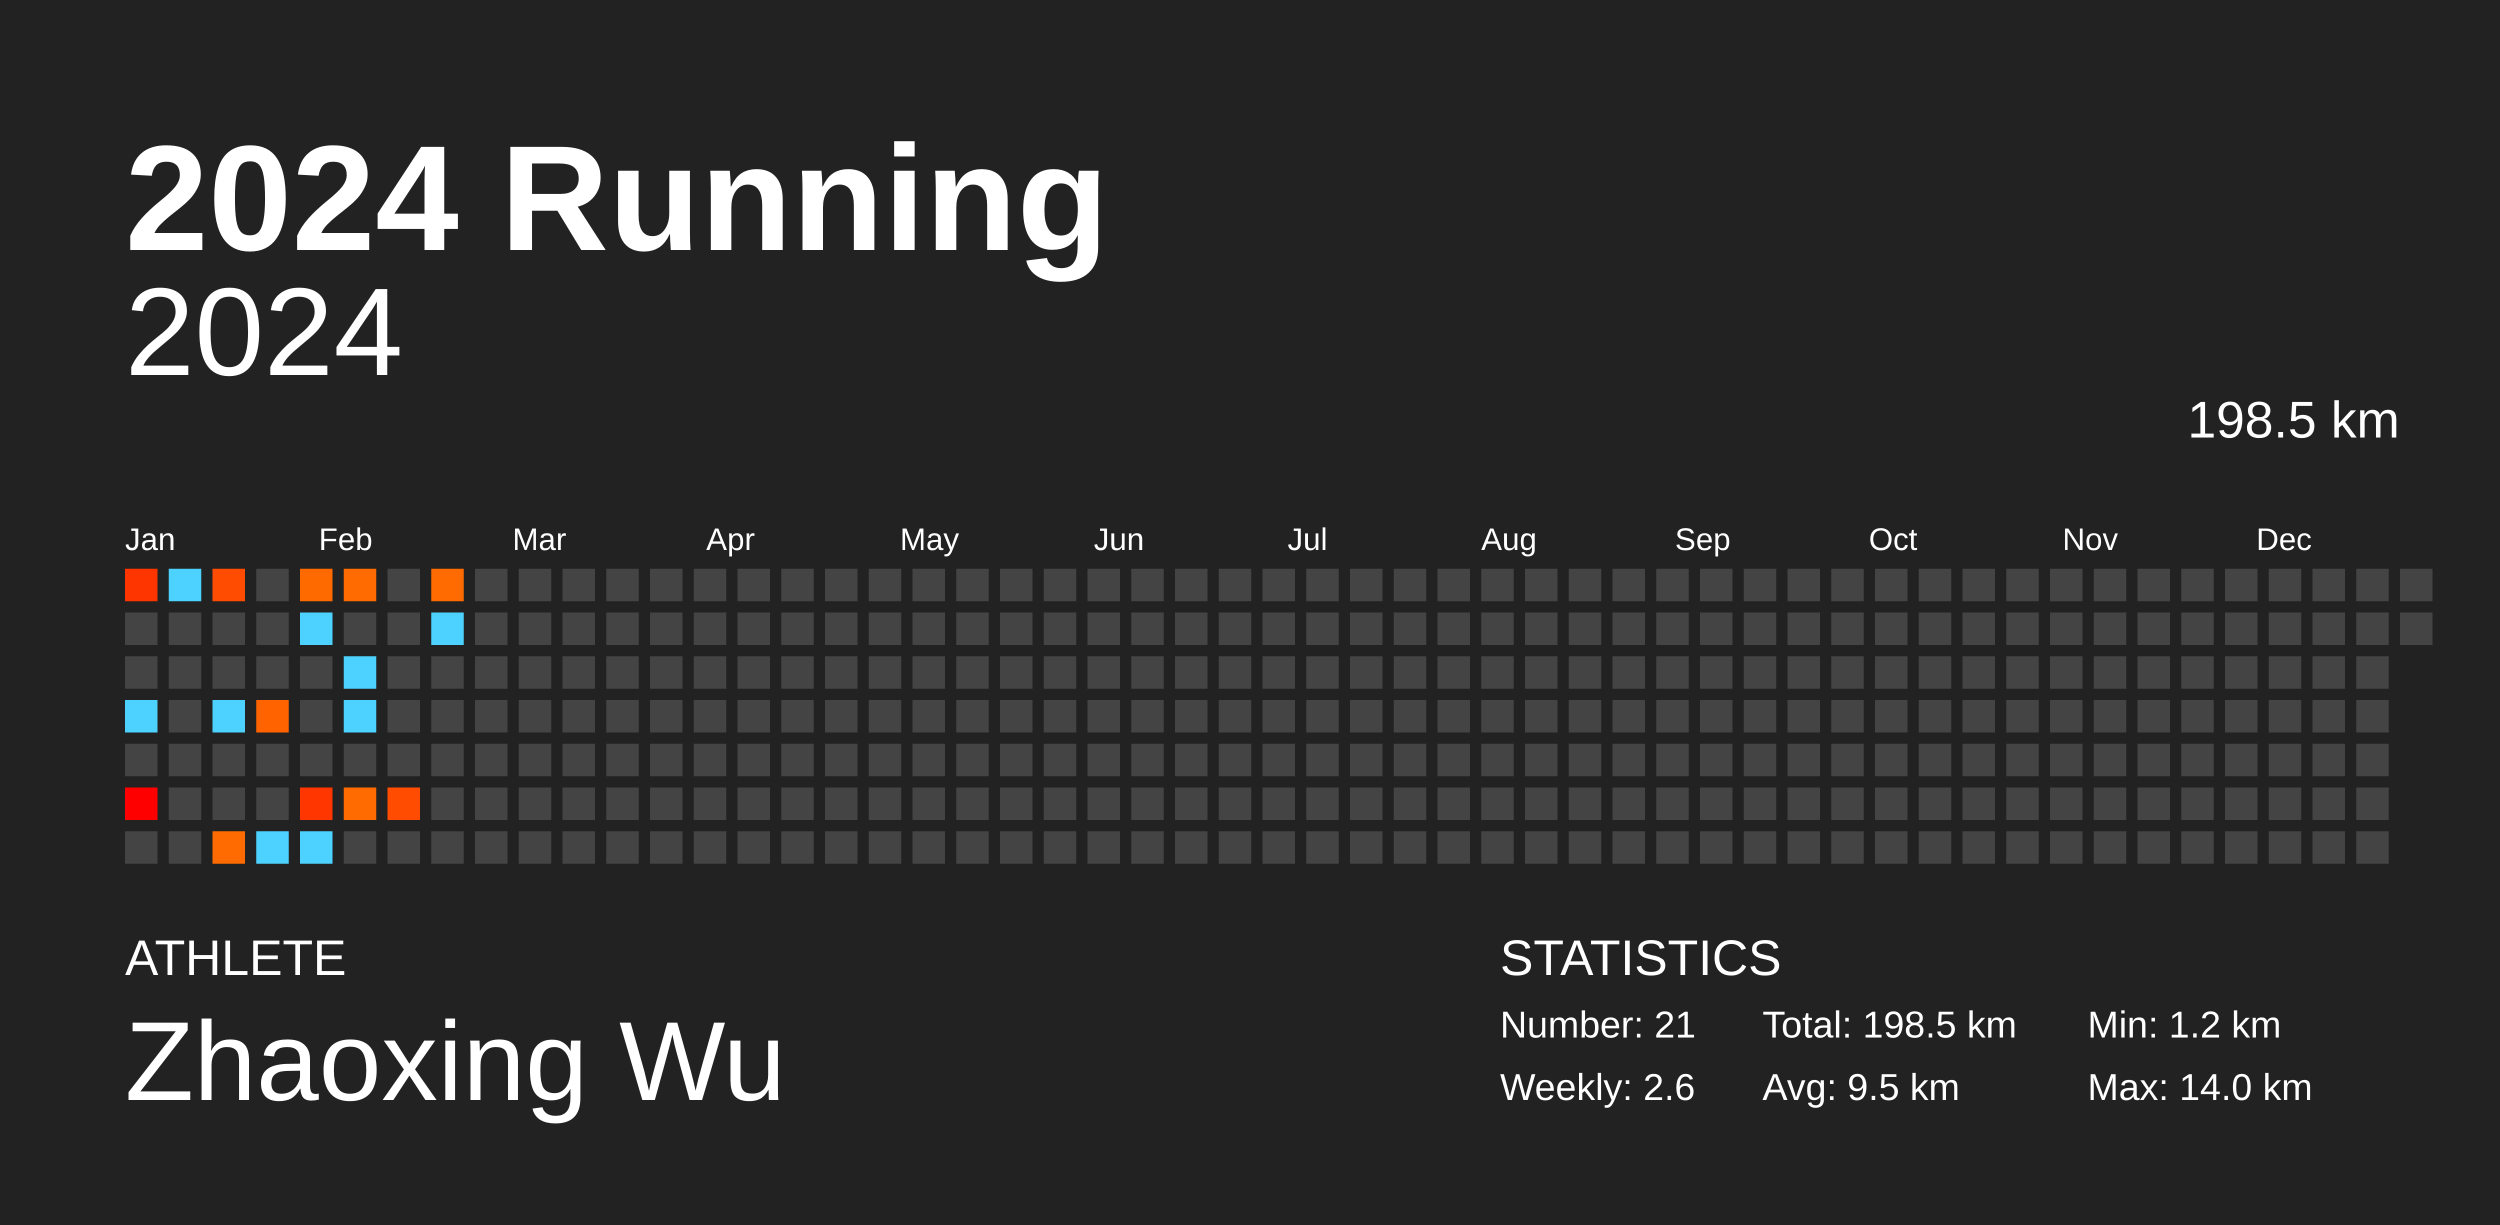
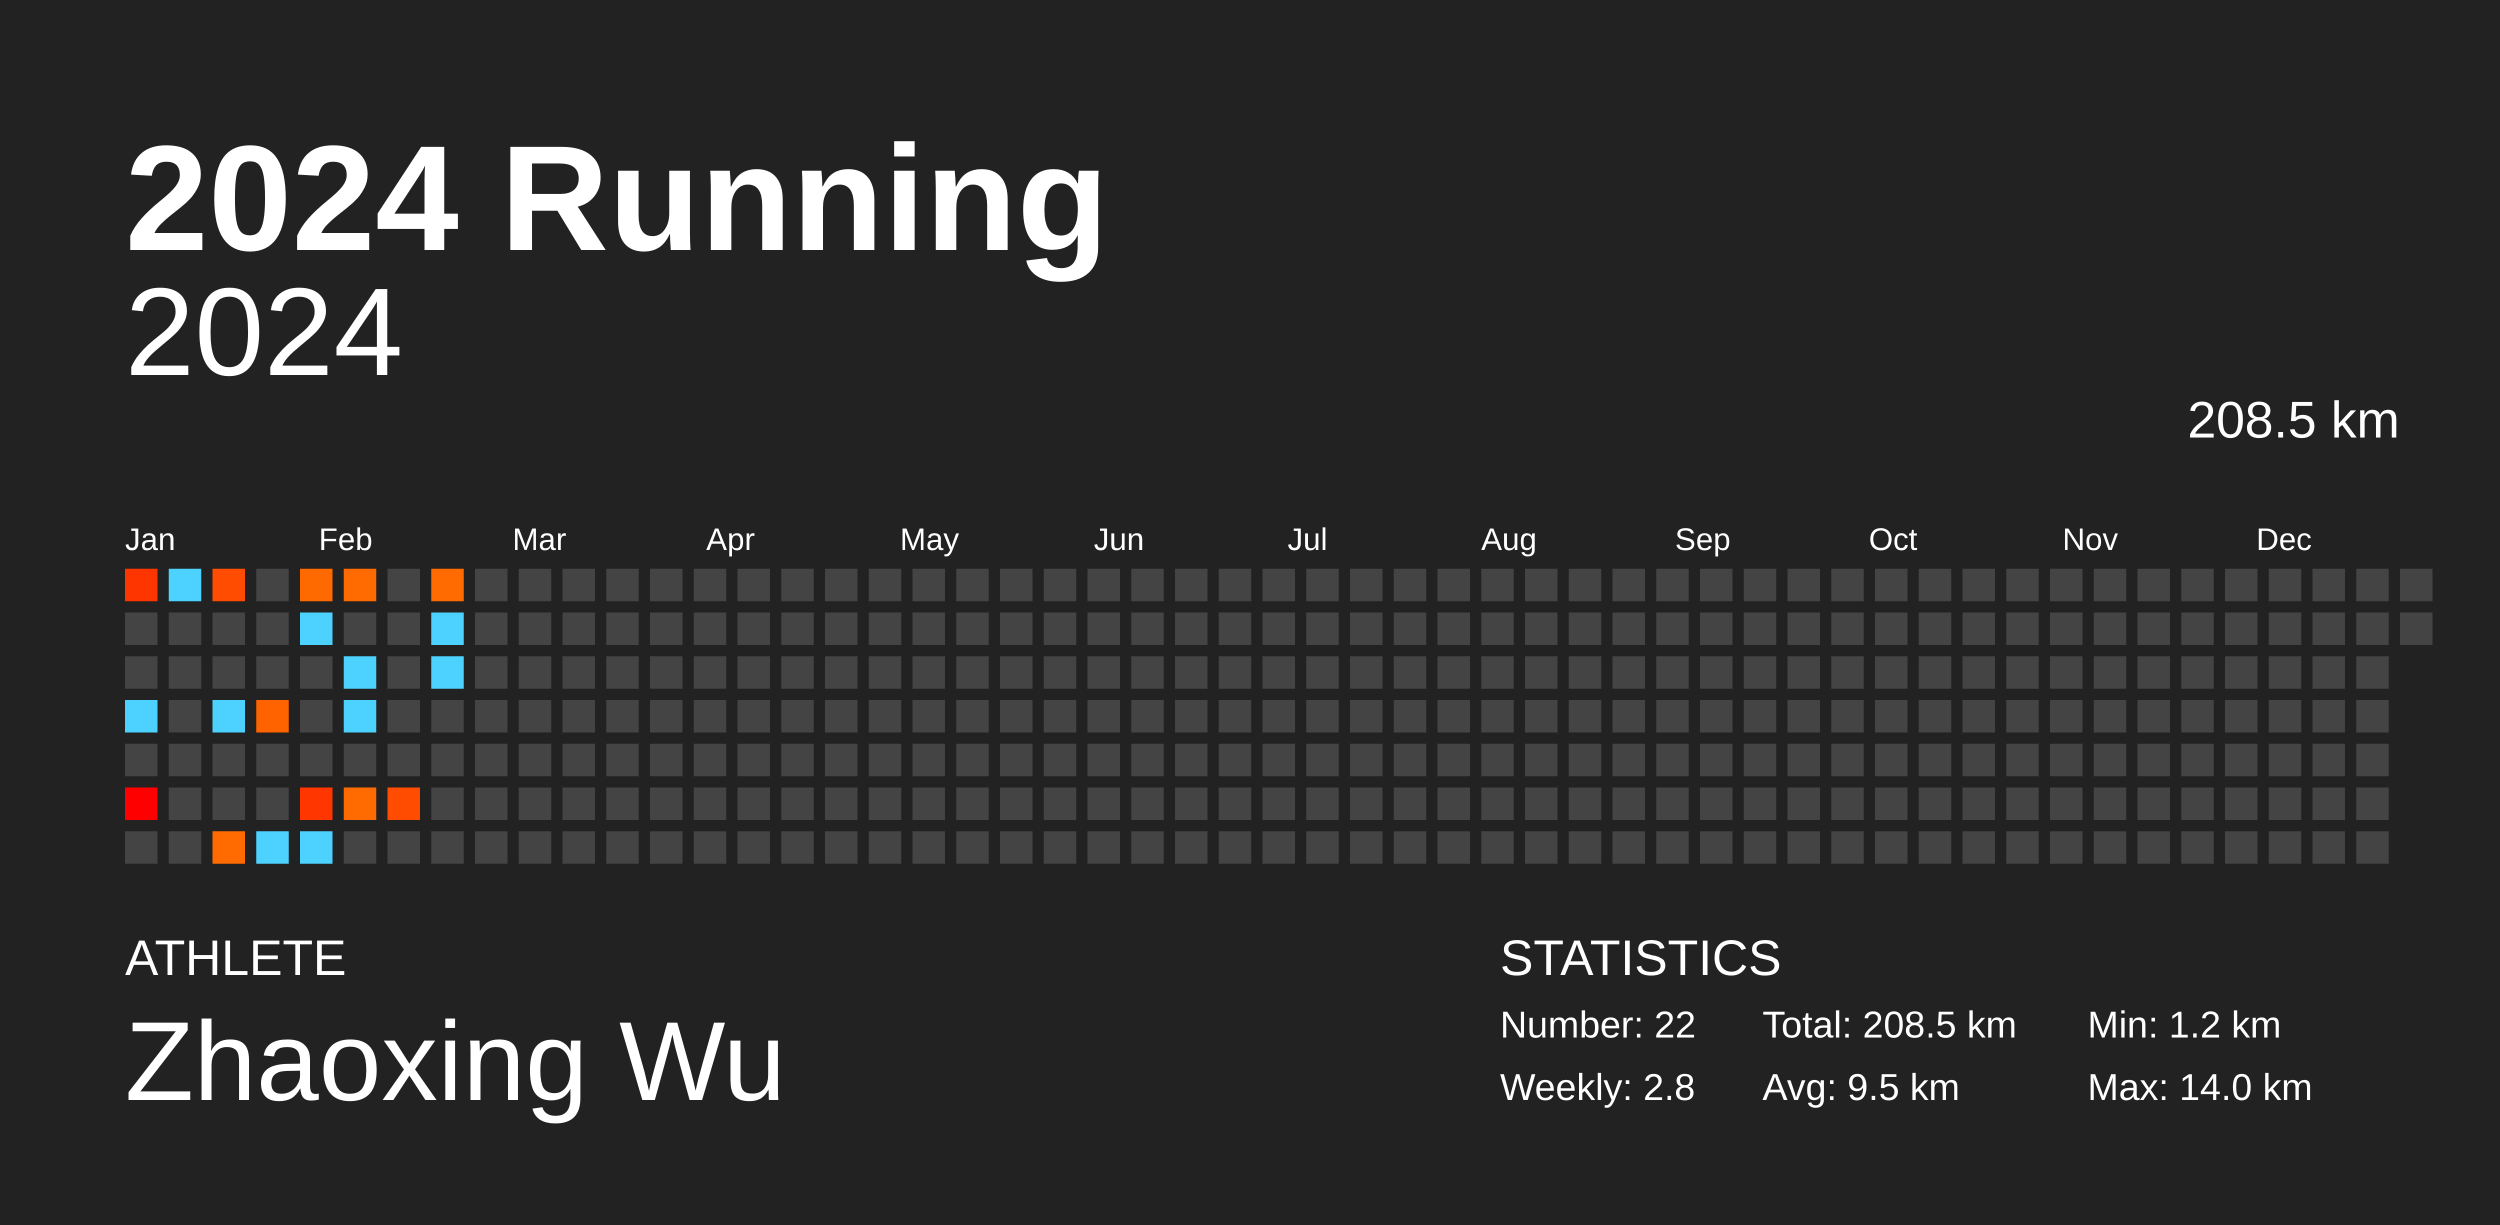
<svg xmlns="http://www.w3.org/2000/svg" baseProfile="full" height="98mm" version="1.1" viewBox="0,0,200,98" width="200mm">
  <defs />
  <rect fill="#222222" height="98" width="200" x="0" y="0" />
  <text fill="#FFFFFF" style="font-size:12px; font-family:Arial; font-weight:bold;" x="10" y="20">2024 Running</text>
  <text fill="#FFFFFF" style="font-size:4px; font-family:Arial" x="10" y="78">ATHLETE</text>
  <text fill="#FFFFFF" style="font-size:9px; font-family:Arial" x="10" y="88">Zhaoxing Wu</text>
  <text fill="#FFFFFF" style="font-size:4px; font-family:Arial" x="120" y="78">STATISTICS</text>
-   <text fill="#FFFFFF" style="font-size:3px; font-family:Arial" x="120" y="83">Number: 21</text>
-   <text fill="#FFFFFF" style="font-size:3px; font-family:Arial" x="120" y="88">Weekly: 2.6</text>
-   <text fill="#FFFFFF" style="font-size:3px; font-family:Arial" x="141" y="83">Total: 198.5 km</text>
+   <text fill="#FFFFFF" style="font-size:3px; font-family:Arial" x="120" y="83">Number: 22</text>
+   <text fill="#FFFFFF" style="font-size:3px; font-family:Arial" x="120" y="88">Weekly: 2.8</text>
+   <text fill="#FFFFFF" style="font-size:3px; font-family:Arial" x="141" y="83">Total: 208.5 km</text>
  <text fill="#FFFFFF" style="font-size:3px; font-family:Arial" x="141" y="88">Avg: 9.5 km</text>
  <text fill="#FFFFFF" style="font-size:3px; font-family:Arial" x="167" y="83">Min: 1.2 km</text>
  <text fill="#FFFFFF" style="font-size:3px; font-family:Arial" x="167" y="88">Max: 14.0 km</text>
  <text alignment-baseline="hanging" fill="#FFFFFF" style="font-size:10.0px; font-family:Arial;" x="10" y="30">2024</text>
-   <text alignment-baseline="hanging" fill="#FFFFFF" style="font-size:4.125px; font-family:Arial;" x="175" y="35">198.5 km</text>
+   <text alignment-baseline="hanging" fill="#FFFFFF" style="font-size:4.125px; font-family:Arial;" x="175" y="35">208.5 km</text>
  <text fill="#FFFFFF" style="font-size:2.5px; font-family:Arial" x="10.0" y="44">Jan</text>
  <text fill="#FFFFFF" style="font-size:2.5px; font-family:Arial" x="25.5" y="44">Feb</text>
  <text fill="#FFFFFF" style="font-size:2.5px; font-family:Arial" x="41.0" y="44">Mar</text>
  <text fill="#FFFFFF" style="font-size:2.5px; font-family:Arial" x="56.5" y="44">Apr</text>
  <text fill="#FFFFFF" style="font-size:2.5px; font-family:Arial" x="72.0" y="44">May</text>
  <text fill="#FFFFFF" style="font-size:2.5px; font-family:Arial" x="87.5" y="44">Jun</text>
  <text fill="#FFFFFF" style="font-size:2.5px; font-family:Arial" x="103.0" y="44">Jul</text>
  <text fill="#FFFFFF" style="font-size:2.5px; font-family:Arial" x="118.5" y="44">Aug</text>
  <text fill="#FFFFFF" style="font-size:2.5px; font-family:Arial" x="134.0" y="44">Sep</text>
  <text fill="#FFFFFF" style="font-size:2.5px; font-family:Arial" x="149.5" y="44">Oct</text>
  <text fill="#FFFFFF" style="font-size:2.5px; font-family:Arial" x="165.0" y="44">Nov</text>
  <text fill="#FFFFFF" style="font-size:2.5px; font-family:Arial" x="180.5" y="44">Dec</text>
  <rect fill="#ff3500" height="2.6" width="2.6" x="10.0" y="45.5" />
  <rect fill="#444444" height="2.6" width="2.6" x="10.0" y="49.0" />
  <rect fill="#444444" height="2.6" width="2.6" x="10.0" y="52.5" />
  <rect fill="#4dd2ff" height="2.6" width="2.6" x="10.0" y="56.0" />
  <rect fill="#444444" height="2.6" width="2.6" x="10.0" y="59.5" />
  <rect fill="#ff0000" height="2.6" width="2.6" x="10.0" y="63.0" />
  <rect fill="#444444" height="2.6" width="2.6" x="10.0" y="66.5" />
  <rect fill="#4dd2ff" height="2.6" width="2.6" x="13.5" y="45.5" />
  <rect fill="#444444" height="2.6" width="2.6" x="13.5" y="49.0" />
  <rect fill="#444444" height="2.6" width="2.6" x="13.5" y="52.5" />
  <rect fill="#444444" height="2.6" width="2.6" x="13.5" y="56.0" />
  <rect fill="#444444" height="2.6" width="2.6" x="13.5" y="59.5" />
  <rect fill="#444444" height="2.6" width="2.6" x="13.5" y="63.0" />
  <rect fill="#444444" height="2.6" width="2.6" x="13.5" y="66.5" />
  <rect fill="#ff4c00" height="2.6" width="2.6" x="17.0" y="45.5" />
  <rect fill="#444444" height="2.6" width="2.6" x="17.0" y="49.0" />
  <rect fill="#444444" height="2.6" width="2.6" x="17.0" y="52.5" />
  <rect fill="#4dd2ff" height="2.6" width="2.6" x="17.0" y="56.0" />
  <rect fill="#444444" height="2.6" width="2.6" x="17.0" y="59.5" />
  <rect fill="#444444" height="2.6" width="2.6" x="17.0" y="63.0" />
  <rect fill="#ff6b00" height="2.6" width="2.6" x="17.0" y="66.5" />
  <rect fill="#444444" height="2.6" width="2.6" x="20.5" y="45.5" />
  <rect fill="#444444" height="2.6" width="2.6" x="20.5" y="49.0" />
  <rect fill="#444444" height="2.6" width="2.6" x="20.5" y="52.5" />
  <rect fill="#ff6300" height="2.6" width="2.6" x="20.5" y="56.0" />
  <rect fill="#444444" height="2.6" width="2.6" x="20.5" y="59.5" />
  <rect fill="#444444" height="2.6" width="2.6" x="20.5" y="63.0" />
  <rect fill="#4dd2ff" height="2.6" width="2.6" x="20.5" y="66.5" />
  <rect fill="#ff6a00" height="2.6" width="2.6" x="24.0" y="45.5" />
  <rect fill="#4dd2ff" height="2.6" width="2.6" x="24.0" y="49.0" />
  <rect fill="#444444" height="2.6" width="2.6" x="24.0" y="52.5" />
  <rect fill="#444444" height="2.6" width="2.6" x="24.0" y="56.0" />
  <rect fill="#444444" height="2.6" width="2.6" x="24.0" y="59.5" />
  <rect fill="#ff3600" height="2.6" width="2.6" x="24.0" y="63.0" />
  <rect fill="#4dd2ff" height="2.6" width="2.6" x="24.0" y="66.5" />
  <rect fill="#ff6b00" height="2.6" width="2.6" x="27.5" y="45.5" />
  <rect fill="#444444" height="2.6" width="2.6" x="27.5" y="49.0" />
  <rect fill="#4dd2ff" height="2.6" width="2.6" x="27.5" y="52.5" />
  <rect fill="#4dd2ff" height="2.6" width="2.6" x="27.5" y="56.0" />
  <rect fill="#444444" height="2.6" width="2.6" x="27.5" y="59.5" />
  <rect fill="#ff6b00" height="2.6" width="2.6" x="27.5" y="63.0" />
  <rect fill="#444444" height="2.6" width="2.6" x="27.5" y="66.5" />
  <rect fill="#444444" height="2.6" width="2.6" x="31.0" y="45.5" />
  <rect fill="#444444" height="2.6" width="2.6" x="31.0" y="49.0" />
  <rect fill="#444444" height="2.6" width="2.6" x="31.0" y="52.5" />
  <rect fill="#444444" height="2.6" width="2.6" x="31.0" y="56.0" />
  <rect fill="#444444" height="2.6" width="2.6" x="31.0" y="59.5" />
  <rect fill="#ff4c00" height="2.6" width="2.6" x="31.0" y="63.0" />
  <rect fill="#444444" height="2.6" width="2.6" x="31.0" y="66.5" />
  <rect fill="#ff6b00" height="2.6" width="2.6" x="34.5" y="45.5" />
  <rect fill="#4dd2ff" height="2.6" width="2.6" x="34.5" y="49.0" />
-   <rect fill="#444444" height="2.6" width="2.6" x="34.5" y="52.5" />
+   <rect fill="#4dd2ff" height="2.6" width="2.6" x="34.5" y="52.5" />
  <rect fill="#444444" height="2.6" width="2.6" x="34.5" y="56.0" />
  <rect fill="#444444" height="2.6" width="2.6" x="34.5" y="59.5" />
  <rect fill="#444444" height="2.6" width="2.6" x="34.5" y="63.0" />
  <rect fill="#444444" height="2.6" width="2.6" x="34.5" y="66.5" />
  <rect fill="#444444" height="2.6" width="2.6" x="38.0" y="45.5" />
  <rect fill="#444444" height="2.6" width="2.6" x="38.0" y="49.0" />
  <rect fill="#444444" height="2.6" width="2.6" x="38.0" y="52.5" />
  <rect fill="#444444" height="2.6" width="2.6" x="38.0" y="56.0" />
  <rect fill="#444444" height="2.6" width="2.6" x="38.0" y="59.5" />
  <rect fill="#444444" height="2.6" width="2.6" x="38.0" y="63.0" />
  <rect fill="#444444" height="2.6" width="2.6" x="38.0" y="66.5" />
  <rect fill="#444444" height="2.6" width="2.6" x="41.5" y="45.5" />
  <rect fill="#444444" height="2.6" width="2.6" x="41.5" y="49.0" />
  <rect fill="#444444" height="2.6" width="2.6" x="41.5" y="52.5" />
  <rect fill="#444444" height="2.6" width="2.6" x="41.5" y="56.0" />
  <rect fill="#444444" height="2.6" width="2.6" x="41.5" y="59.5" />
  <rect fill="#444444" height="2.6" width="2.6" x="41.5" y="63.0" />
  <rect fill="#444444" height="2.6" width="2.6" x="41.5" y="66.5" />
  <rect fill="#444444" height="2.6" width="2.6" x="45.0" y="45.5" />
  <rect fill="#444444" height="2.6" width="2.6" x="45.0" y="49.0" />
  <rect fill="#444444" height="2.6" width="2.6" x="45.0" y="52.5" />
  <rect fill="#444444" height="2.6" width="2.6" x="45.0" y="56.0" />
  <rect fill="#444444" height="2.6" width="2.6" x="45.0" y="59.5" />
  <rect fill="#444444" height="2.6" width="2.6" x="45.0" y="63.0" />
  <rect fill="#444444" height="2.6" width="2.6" x="45.0" y="66.5" />
  <rect fill="#444444" height="2.6" width="2.6" x="48.5" y="45.5" />
  <rect fill="#444444" height="2.6" width="2.6" x="48.5" y="49.0" />
  <rect fill="#444444" height="2.6" width="2.6" x="48.5" y="52.5" />
  <rect fill="#444444" height="2.6" width="2.6" x="48.5" y="56.0" />
  <rect fill="#444444" height="2.6" width="2.6" x="48.5" y="59.5" />
  <rect fill="#444444" height="2.6" width="2.6" x="48.5" y="63.0" />
  <rect fill="#444444" height="2.6" width="2.6" x="48.5" y="66.5" />
  <rect fill="#444444" height="2.6" width="2.6" x="52.0" y="45.5" />
  <rect fill="#444444" height="2.6" width="2.6" x="52.0" y="49.0" />
  <rect fill="#444444" height="2.6" width="2.6" x="52.0" y="52.5" />
  <rect fill="#444444" height="2.6" width="2.6" x="52.0" y="56.0" />
  <rect fill="#444444" height="2.6" width="2.6" x="52.0" y="59.5" />
  <rect fill="#444444" height="2.6" width="2.6" x="52.0" y="63.0" />
  <rect fill="#444444" height="2.6" width="2.6" x="52.0" y="66.5" />
  <rect fill="#444444" height="2.6" width="2.6" x="55.5" y="45.5" />
  <rect fill="#444444" height="2.6" width="2.6" x="55.5" y="49.0" />
  <rect fill="#444444" height="2.6" width="2.6" x="55.5" y="52.5" />
  <rect fill="#444444" height="2.6" width="2.6" x="55.5" y="56.0" />
  <rect fill="#444444" height="2.6" width="2.6" x="55.5" y="59.5" />
  <rect fill="#444444" height="2.6" width="2.6" x="55.5" y="63.0" />
  <rect fill="#444444" height="2.6" width="2.6" x="55.5" y="66.5" />
  <rect fill="#444444" height="2.6" width="2.6" x="59.0" y="45.5" />
  <rect fill="#444444" height="2.6" width="2.6" x="59.0" y="49.0" />
  <rect fill="#444444" height="2.6" width="2.6" x="59.0" y="52.5" />
  <rect fill="#444444" height="2.6" width="2.6" x="59.0" y="56.0" />
  <rect fill="#444444" height="2.6" width="2.6" x="59.0" y="59.5" />
  <rect fill="#444444" height="2.6" width="2.6" x="59.0" y="63.0" />
  <rect fill="#444444" height="2.6" width="2.6" x="59.0" y="66.5" />
  <rect fill="#444444" height="2.6" width="2.6" x="62.5" y="45.5" />
  <rect fill="#444444" height="2.6" width="2.6" x="62.5" y="49.0" />
  <rect fill="#444444" height="2.6" width="2.6" x="62.5" y="52.5" />
  <rect fill="#444444" height="2.6" width="2.6" x="62.5" y="56.0" />
  <rect fill="#444444" height="2.6" width="2.6" x="62.5" y="59.5" />
  <rect fill="#444444" height="2.6" width="2.6" x="62.5" y="63.0" />
  <rect fill="#444444" height="2.6" width="2.6" x="62.5" y="66.5" />
  <rect fill="#444444" height="2.6" width="2.6" x="66.0" y="45.5" />
  <rect fill="#444444" height="2.6" width="2.6" x="66.0" y="49.0" />
  <rect fill="#444444" height="2.6" width="2.6" x="66.0" y="52.5" />
  <rect fill="#444444" height="2.6" width="2.6" x="66.0" y="56.0" />
  <rect fill="#444444" height="2.6" width="2.6" x="66.0" y="59.5" />
  <rect fill="#444444" height="2.6" width="2.6" x="66.0" y="63.0" />
  <rect fill="#444444" height="2.6" width="2.6" x="66.0" y="66.5" />
  <rect fill="#444444" height="2.6" width="2.6" x="69.5" y="45.5" />
  <rect fill="#444444" height="2.6" width="2.6" x="69.5" y="49.0" />
  <rect fill="#444444" height="2.6" width="2.6" x="69.5" y="52.5" />
  <rect fill="#444444" height="2.6" width="2.6" x="69.5" y="56.0" />
  <rect fill="#444444" height="2.6" width="2.6" x="69.5" y="59.5" />
  <rect fill="#444444" height="2.6" width="2.6" x="69.5" y="63.0" />
  <rect fill="#444444" height="2.6" width="2.6" x="69.5" y="66.5" />
  <rect fill="#444444" height="2.6" width="2.6" x="73.0" y="45.5" />
  <rect fill="#444444" height="2.6" width="2.6" x="73.0" y="49.0" />
  <rect fill="#444444" height="2.6" width="2.6" x="73.0" y="52.5" />
  <rect fill="#444444" height="2.6" width="2.6" x="73.0" y="56.0" />
  <rect fill="#444444" height="2.6" width="2.6" x="73.0" y="59.5" />
  <rect fill="#444444" height="2.6" width="2.6" x="73.0" y="63.0" />
  <rect fill="#444444" height="2.6" width="2.6" x="73.0" y="66.5" />
  <rect fill="#444444" height="2.6" width="2.6" x="76.5" y="45.5" />
  <rect fill="#444444" height="2.6" width="2.6" x="76.5" y="49.0" />
  <rect fill="#444444" height="2.6" width="2.6" x="76.5" y="52.5" />
  <rect fill="#444444" height="2.6" width="2.6" x="76.5" y="56.0" />
  <rect fill="#444444" height="2.6" width="2.6" x="76.5" y="59.5" />
  <rect fill="#444444" height="2.6" width="2.6" x="76.5" y="63.0" />
  <rect fill="#444444" height="2.6" width="2.6" x="76.5" y="66.5" />
  <rect fill="#444444" height="2.6" width="2.6" x="80.0" y="45.5" />
  <rect fill="#444444" height="2.6" width="2.6" x="80.0" y="49.0" />
  <rect fill="#444444" height="2.6" width="2.6" x="80.0" y="52.5" />
  <rect fill="#444444" height="2.6" width="2.6" x="80.0" y="56.0" />
  <rect fill="#444444" height="2.6" width="2.6" x="80.0" y="59.5" />
  <rect fill="#444444" height="2.6" width="2.6" x="80.0" y="63.0" />
  <rect fill="#444444" height="2.6" width="2.6" x="80.0" y="66.5" />
  <rect fill="#444444" height="2.6" width="2.6" x="83.5" y="45.5" />
  <rect fill="#444444" height="2.6" width="2.6" x="83.5" y="49.0" />
  <rect fill="#444444" height="2.6" width="2.6" x="83.5" y="52.5" />
  <rect fill="#444444" height="2.6" width="2.6" x="83.5" y="56.0" />
  <rect fill="#444444" height="2.6" width="2.6" x="83.5" y="59.5" />
  <rect fill="#444444" height="2.6" width="2.6" x="83.5" y="63.0" />
  <rect fill="#444444" height="2.6" width="2.6" x="83.5" y="66.5" />
  <rect fill="#444444" height="2.6" width="2.6" x="87.0" y="45.5" />
  <rect fill="#444444" height="2.6" width="2.6" x="87.0" y="49.0" />
  <rect fill="#444444" height="2.6" width="2.6" x="87.0" y="52.5" />
  <rect fill="#444444" height="2.6" width="2.6" x="87.0" y="56.0" />
  <rect fill="#444444" height="2.6" width="2.6" x="87.0" y="59.5" />
  <rect fill="#444444" height="2.6" width="2.6" x="87.0" y="63.0" />
  <rect fill="#444444" height="2.6" width="2.6" x="87.0" y="66.5" />
  <rect fill="#444444" height="2.6" width="2.6" x="90.5" y="45.5" />
  <rect fill="#444444" height="2.6" width="2.6" x="90.5" y="49.0" />
  <rect fill="#444444" height="2.6" width="2.6" x="90.5" y="52.5" />
  <rect fill="#444444" height="2.6" width="2.6" x="90.5" y="56.0" />
  <rect fill="#444444" height="2.6" width="2.6" x="90.5" y="59.5" />
  <rect fill="#444444" height="2.6" width="2.6" x="90.5" y="63.0" />
  <rect fill="#444444" height="2.6" width="2.6" x="90.5" y="66.5" />
  <rect fill="#444444" height="2.6" width="2.6" x="94.0" y="45.5" />
  <rect fill="#444444" height="2.6" width="2.6" x="94.0" y="49.0" />
  <rect fill="#444444" height="2.6" width="2.6" x="94.0" y="52.5" />
  <rect fill="#444444" height="2.6" width="2.6" x="94.0" y="56.0" />
  <rect fill="#444444" height="2.6" width="2.6" x="94.0" y="59.5" />
  <rect fill="#444444" height="2.6" width="2.6" x="94.0" y="63.0" />
  <rect fill="#444444" height="2.6" width="2.6" x="94.0" y="66.5" />
  <rect fill="#444444" height="2.6" width="2.6" x="97.5" y="45.5" />
  <rect fill="#444444" height="2.6" width="2.6" x="97.5" y="49.0" />
  <rect fill="#444444" height="2.6" width="2.6" x="97.5" y="52.5" />
  <rect fill="#444444" height="2.6" width="2.6" x="97.5" y="56.0" />
  <rect fill="#444444" height="2.6" width="2.6" x="97.5" y="59.5" />
  <rect fill="#444444" height="2.6" width="2.6" x="97.5" y="63.0" />
  <rect fill="#444444" height="2.6" width="2.6" x="97.5" y="66.5" />
  <rect fill="#444444" height="2.6" width="2.6" x="101.0" y="45.5" />
  <rect fill="#444444" height="2.6" width="2.6" x="101.0" y="49.0" />
  <rect fill="#444444" height="2.6" width="2.6" x="101.0" y="52.5" />
  <rect fill="#444444" height="2.6" width="2.6" x="101.0" y="56.0" />
  <rect fill="#444444" height="2.6" width="2.6" x="101.0" y="59.5" />
  <rect fill="#444444" height="2.6" width="2.6" x="101.0" y="63.0" />
  <rect fill="#444444" height="2.6" width="2.6" x="101.0" y="66.5" />
  <rect fill="#444444" height="2.6" width="2.6" x="104.5" y="45.5" />
  <rect fill="#444444" height="2.6" width="2.6" x="104.5" y="49.0" />
  <rect fill="#444444" height="2.6" width="2.6" x="104.5" y="52.5" />
  <rect fill="#444444" height="2.6" width="2.6" x="104.5" y="56.0" />
  <rect fill="#444444" height="2.6" width="2.6" x="104.5" y="59.5" />
  <rect fill="#444444" height="2.6" width="2.6" x="104.5" y="63.0" />
  <rect fill="#444444" height="2.6" width="2.6" x="104.5" y="66.5" />
  <rect fill="#444444" height="2.6" width="2.6" x="108.0" y="45.5" />
  <rect fill="#444444" height="2.6" width="2.6" x="108.0" y="49.0" />
  <rect fill="#444444" height="2.6" width="2.6" x="108.0" y="52.5" />
  <rect fill="#444444" height="2.6" width="2.6" x="108.0" y="56.0" />
  <rect fill="#444444" height="2.6" width="2.6" x="108.0" y="59.5" />
  <rect fill="#444444" height="2.6" width="2.6" x="108.0" y="63.0" />
  <rect fill="#444444" height="2.6" width="2.6" x="108.0" y="66.5" />
  <rect fill="#444444" height="2.6" width="2.6" x="111.5" y="45.5" />
  <rect fill="#444444" height="2.6" width="2.6" x="111.5" y="49.0" />
  <rect fill="#444444" height="2.6" width="2.6" x="111.5" y="52.5" />
  <rect fill="#444444" height="2.6" width="2.6" x="111.5" y="56.0" />
  <rect fill="#444444" height="2.6" width="2.6" x="111.5" y="59.5" />
  <rect fill="#444444" height="2.6" width="2.6" x="111.5" y="63.0" />
  <rect fill="#444444" height="2.6" width="2.6" x="111.5" y="66.5" />
  <rect fill="#444444" height="2.6" width="2.6" x="115.0" y="45.5" />
  <rect fill="#444444" height="2.6" width="2.6" x="115.0" y="49.0" />
  <rect fill="#444444" height="2.6" width="2.6" x="115.0" y="52.5" />
  <rect fill="#444444" height="2.6" width="2.6" x="115.0" y="56.0" />
  <rect fill="#444444" height="2.6" width="2.6" x="115.0" y="59.5" />
  <rect fill="#444444" height="2.6" width="2.6" x="115.0" y="63.0" />
  <rect fill="#444444" height="2.6" width="2.6" x="115.0" y="66.5" />
  <rect fill="#444444" height="2.6" width="2.6" x="118.5" y="45.5" />
  <rect fill="#444444" height="2.6" width="2.6" x="118.5" y="49.0" />
  <rect fill="#444444" height="2.6" width="2.6" x="118.5" y="52.5" />
  <rect fill="#444444" height="2.6" width="2.6" x="118.5" y="56.0" />
  <rect fill="#444444" height="2.6" width="2.6" x="118.5" y="59.5" />
  <rect fill="#444444" height="2.6" width="2.6" x="118.5" y="63.0" />
  <rect fill="#444444" height="2.6" width="2.6" x="118.5" y="66.5" />
  <rect fill="#444444" height="2.6" width="2.6" x="122.0" y="45.5" />
  <rect fill="#444444" height="2.6" width="2.6" x="122.0" y="49.0" />
  <rect fill="#444444" height="2.6" width="2.6" x="122.0" y="52.5" />
  <rect fill="#444444" height="2.6" width="2.6" x="122.0" y="56.0" />
  <rect fill="#444444" height="2.6" width="2.6" x="122.0" y="59.5" />
  <rect fill="#444444" height="2.6" width="2.6" x="122.0" y="63.0" />
  <rect fill="#444444" height="2.6" width="2.6" x="122.0" y="66.5" />
  <rect fill="#444444" height="2.6" width="2.6" x="125.5" y="45.5" />
  <rect fill="#444444" height="2.6" width="2.6" x="125.5" y="49.0" />
  <rect fill="#444444" height="2.6" width="2.6" x="125.5" y="52.5" />
  <rect fill="#444444" height="2.6" width="2.6" x="125.5" y="56.0" />
  <rect fill="#444444" height="2.6" width="2.6" x="125.5" y="59.5" />
  <rect fill="#444444" height="2.6" width="2.6" x="125.5" y="63.0" />
  <rect fill="#444444" height="2.6" width="2.6" x="125.5" y="66.5" />
  <rect fill="#444444" height="2.6" width="2.6" x="129.0" y="45.5" />
  <rect fill="#444444" height="2.6" width="2.6" x="129.0" y="49.0" />
  <rect fill="#444444" height="2.6" width="2.6" x="129.0" y="52.5" />
  <rect fill="#444444" height="2.6" width="2.6" x="129.0" y="56.0" />
  <rect fill="#444444" height="2.6" width="2.6" x="129.0" y="59.5" />
  <rect fill="#444444" height="2.6" width="2.6" x="129.0" y="63.0" />
  <rect fill="#444444" height="2.6" width="2.6" x="129.0" y="66.5" />
  <rect fill="#444444" height="2.6" width="2.6" x="132.5" y="45.5" />
  <rect fill="#444444" height="2.6" width="2.6" x="132.5" y="49.0" />
  <rect fill="#444444" height="2.6" width="2.6" x="132.5" y="52.5" />
  <rect fill="#444444" height="2.6" width="2.6" x="132.5" y="56.0" />
  <rect fill="#444444" height="2.6" width="2.6" x="132.5" y="59.5" />
  <rect fill="#444444" height="2.6" width="2.6" x="132.5" y="63.0" />
  <rect fill="#444444" height="2.6" width="2.6" x="132.5" y="66.5" />
  <rect fill="#444444" height="2.6" width="2.6" x="136.0" y="45.5" />
  <rect fill="#444444" height="2.6" width="2.6" x="136.0" y="49.0" />
  <rect fill="#444444" height="2.6" width="2.6" x="136.0" y="52.5" />
  <rect fill="#444444" height="2.6" width="2.6" x="136.0" y="56.0" />
  <rect fill="#444444" height="2.6" width="2.6" x="136.0" y="59.5" />
  <rect fill="#444444" height="2.6" width="2.6" x="136.0" y="63.0" />
  <rect fill="#444444" height="2.6" width="2.6" x="136.0" y="66.5" />
  <rect fill="#444444" height="2.6" width="2.6" x="139.5" y="45.5" />
  <rect fill="#444444" height="2.6" width="2.6" x="139.5" y="49.0" />
  <rect fill="#444444" height="2.6" width="2.6" x="139.5" y="52.5" />
  <rect fill="#444444" height="2.6" width="2.6" x="139.5" y="56.0" />
  <rect fill="#444444" height="2.6" width="2.6" x="139.5" y="59.5" />
  <rect fill="#444444" height="2.6" width="2.6" x="139.5" y="63.0" />
  <rect fill="#444444" height="2.6" width="2.6" x="139.5" y="66.5" />
  <rect fill="#444444" height="2.6" width="2.6" x="143.0" y="45.5" />
  <rect fill="#444444" height="2.6" width="2.6" x="143.0" y="49.0" />
  <rect fill="#444444" height="2.6" width="2.6" x="143.0" y="52.5" />
  <rect fill="#444444" height="2.6" width="2.6" x="143.0" y="56.0" />
  <rect fill="#444444" height="2.6" width="2.6" x="143.0" y="59.5" />
  <rect fill="#444444" height="2.6" width="2.6" x="143.0" y="63.0" />
  <rect fill="#444444" height="2.6" width="2.6" x="143.0" y="66.5" />
  <rect fill="#444444" height="2.6" width="2.6" x="146.5" y="45.5" />
  <rect fill="#444444" height="2.6" width="2.6" x="146.5" y="49.0" />
  <rect fill="#444444" height="2.6" width="2.6" x="146.5" y="52.5" />
  <rect fill="#444444" height="2.6" width="2.6" x="146.5" y="56.0" />
  <rect fill="#444444" height="2.6" width="2.6" x="146.5" y="59.5" />
  <rect fill="#444444" height="2.6" width="2.6" x="146.5" y="63.0" />
  <rect fill="#444444" height="2.6" width="2.6" x="146.5" y="66.5" />
  <rect fill="#444444" height="2.6" width="2.6" x="150.0" y="45.5" />
  <rect fill="#444444" height="2.6" width="2.6" x="150.0" y="49.0" />
  <rect fill="#444444" height="2.6" width="2.6" x="150.0" y="52.5" />
  <rect fill="#444444" height="2.6" width="2.6" x="150.0" y="56.0" />
  <rect fill="#444444" height="2.6" width="2.6" x="150.0" y="59.5" />
  <rect fill="#444444" height="2.6" width="2.6" x="150.0" y="63.0" />
  <rect fill="#444444" height="2.6" width="2.6" x="150.0" y="66.5" />
  <rect fill="#444444" height="2.6" width="2.6" x="153.5" y="45.5" />
  <rect fill="#444444" height="2.6" width="2.6" x="153.5" y="49.0" />
  <rect fill="#444444" height="2.6" width="2.6" x="153.5" y="52.5" />
  <rect fill="#444444" height="2.6" width="2.6" x="153.5" y="56.0" />
  <rect fill="#444444" height="2.6" width="2.6" x="153.5" y="59.5" />
  <rect fill="#444444" height="2.6" width="2.6" x="153.5" y="63.0" />
  <rect fill="#444444" height="2.6" width="2.6" x="153.5" y="66.5" />
  <rect fill="#444444" height="2.6" width="2.6" x="157.0" y="45.5" />
  <rect fill="#444444" height="2.6" width="2.6" x="157.0" y="49.0" />
  <rect fill="#444444" height="2.6" width="2.6" x="157.0" y="52.5" />
  <rect fill="#444444" height="2.6" width="2.6" x="157.0" y="56.0" />
  <rect fill="#444444" height="2.6" width="2.6" x="157.0" y="59.5" />
  <rect fill="#444444" height="2.6" width="2.6" x="157.0" y="63.0" />
  <rect fill="#444444" height="2.6" width="2.6" x="157.0" y="66.5" />
  <rect fill="#444444" height="2.6" width="2.6" x="160.5" y="45.5" />
  <rect fill="#444444" height="2.6" width="2.6" x="160.5" y="49.0" />
  <rect fill="#444444" height="2.6" width="2.6" x="160.5" y="52.5" />
  <rect fill="#444444" height="2.6" width="2.6" x="160.5" y="56.0" />
  <rect fill="#444444" height="2.6" width="2.6" x="160.5" y="59.5" />
  <rect fill="#444444" height="2.6" width="2.6" x="160.5" y="63.0" />
  <rect fill="#444444" height="2.6" width="2.6" x="160.5" y="66.5" />
  <rect fill="#444444" height="2.6" width="2.6" x="164.0" y="45.5" />
  <rect fill="#444444" height="2.6" width="2.6" x="164.0" y="49.0" />
  <rect fill="#444444" height="2.6" width="2.6" x="164.0" y="52.5" />
  <rect fill="#444444" height="2.6" width="2.6" x="164.0" y="56.0" />
  <rect fill="#444444" height="2.6" width="2.6" x="164.0" y="59.5" />
  <rect fill="#444444" height="2.6" width="2.6" x="164.0" y="63.0" />
  <rect fill="#444444" height="2.6" width="2.6" x="164.0" y="66.5" />
  <rect fill="#444444" height="2.6" width="2.6" x="167.5" y="45.5" />
  <rect fill="#444444" height="2.6" width="2.6" x="167.5" y="49.0" />
  <rect fill="#444444" height="2.6" width="2.6" x="167.5" y="52.5" />
  <rect fill="#444444" height="2.6" width="2.6" x="167.5" y="56.0" />
  <rect fill="#444444" height="2.6" width="2.6" x="167.5" y="59.5" />
  <rect fill="#444444" height="2.6" width="2.6" x="167.5" y="63.0" />
  <rect fill="#444444" height="2.6" width="2.6" x="167.5" y="66.5" />
  <rect fill="#444444" height="2.6" width="2.6" x="171.0" y="45.5" />
  <rect fill="#444444" height="2.6" width="2.6" x="171.0" y="49.0" />
  <rect fill="#444444" height="2.6" width="2.6" x="171.0" y="52.5" />
  <rect fill="#444444" height="2.6" width="2.6" x="171.0" y="56.0" />
  <rect fill="#444444" height="2.6" width="2.6" x="171.0" y="59.5" />
  <rect fill="#444444" height="2.6" width="2.6" x="171.0" y="63.0" />
  <rect fill="#444444" height="2.6" width="2.6" x="171.0" y="66.5" />
  <rect fill="#444444" height="2.6" width="2.6" x="174.5" y="45.5" />
  <rect fill="#444444" height="2.6" width="2.6" x="174.5" y="49.0" />
  <rect fill="#444444" height="2.6" width="2.6" x="174.5" y="52.5" />
  <rect fill="#444444" height="2.6" width="2.6" x="174.5" y="56.0" />
  <rect fill="#444444" height="2.6" width="2.6" x="174.5" y="59.5" />
  <rect fill="#444444" height="2.6" width="2.6" x="174.5" y="63.0" />
  <rect fill="#444444" height="2.6" width="2.6" x="174.5" y="66.5" />
  <rect fill="#444444" height="2.6" width="2.6" x="178.0" y="45.5" />
  <rect fill="#444444" height="2.6" width="2.6" x="178.0" y="49.0" />
  <rect fill="#444444" height="2.6" width="2.6" x="178.0" y="52.5" />
  <rect fill="#444444" height="2.6" width="2.6" x="178.0" y="56.0" />
  <rect fill="#444444" height="2.6" width="2.6" x="178.0" y="59.5" />
  <rect fill="#444444" height="2.6" width="2.6" x="178.0" y="63.0" />
  <rect fill="#444444" height="2.6" width="2.6" x="178.0" y="66.5" />
  <rect fill="#444444" height="2.6" width="2.6" x="181.5" y="45.5" />
  <rect fill="#444444" height="2.6" width="2.6" x="181.5" y="49.0" />
  <rect fill="#444444" height="2.6" width="2.6" x="181.5" y="52.5" />
  <rect fill="#444444" height="2.6" width="2.6" x="181.5" y="56.0" />
  <rect fill="#444444" height="2.6" width="2.6" x="181.5" y="59.5" />
  <rect fill="#444444" height="2.6" width="2.6" x="181.5" y="63.0" />
  <rect fill="#444444" height="2.6" width="2.6" x="181.5" y="66.5" />
  <rect fill="#444444" height="2.6" width="2.6" x="185.0" y="45.5" />
  <rect fill="#444444" height="2.6" width="2.6" x="185.0" y="49.0" />
  <rect fill="#444444" height="2.6" width="2.6" x="185.0" y="52.5" />
  <rect fill="#444444" height="2.6" width="2.6" x="185.0" y="56.0" />
  <rect fill="#444444" height="2.6" width="2.6" x="185.0" y="59.5" />
  <rect fill="#444444" height="2.6" width="2.6" x="185.0" y="63.0" />
  <rect fill="#444444" height="2.6" width="2.6" x="185.0" y="66.5" />
  <rect fill="#444444" height="2.6" width="2.6" x="188.5" y="45.5" />
  <rect fill="#444444" height="2.6" width="2.6" x="188.5" y="49.0" />
  <rect fill="#444444" height="2.6" width="2.6" x="188.5" y="52.5" />
  <rect fill="#444444" height="2.6" width="2.6" x="188.5" y="56.0" />
  <rect fill="#444444" height="2.6" width="2.6" x="188.5" y="59.5" />
  <rect fill="#444444" height="2.6" width="2.6" x="188.5" y="63.0" />
  <rect fill="#444444" height="2.6" width="2.6" x="188.5" y="66.5" />
  <rect fill="#444444" height="2.6" width="2.6" x="192.0" y="45.5" />
  <rect fill="#444444" height="2.6" width="2.6" x="192.0" y="49.0" />
</svg>
